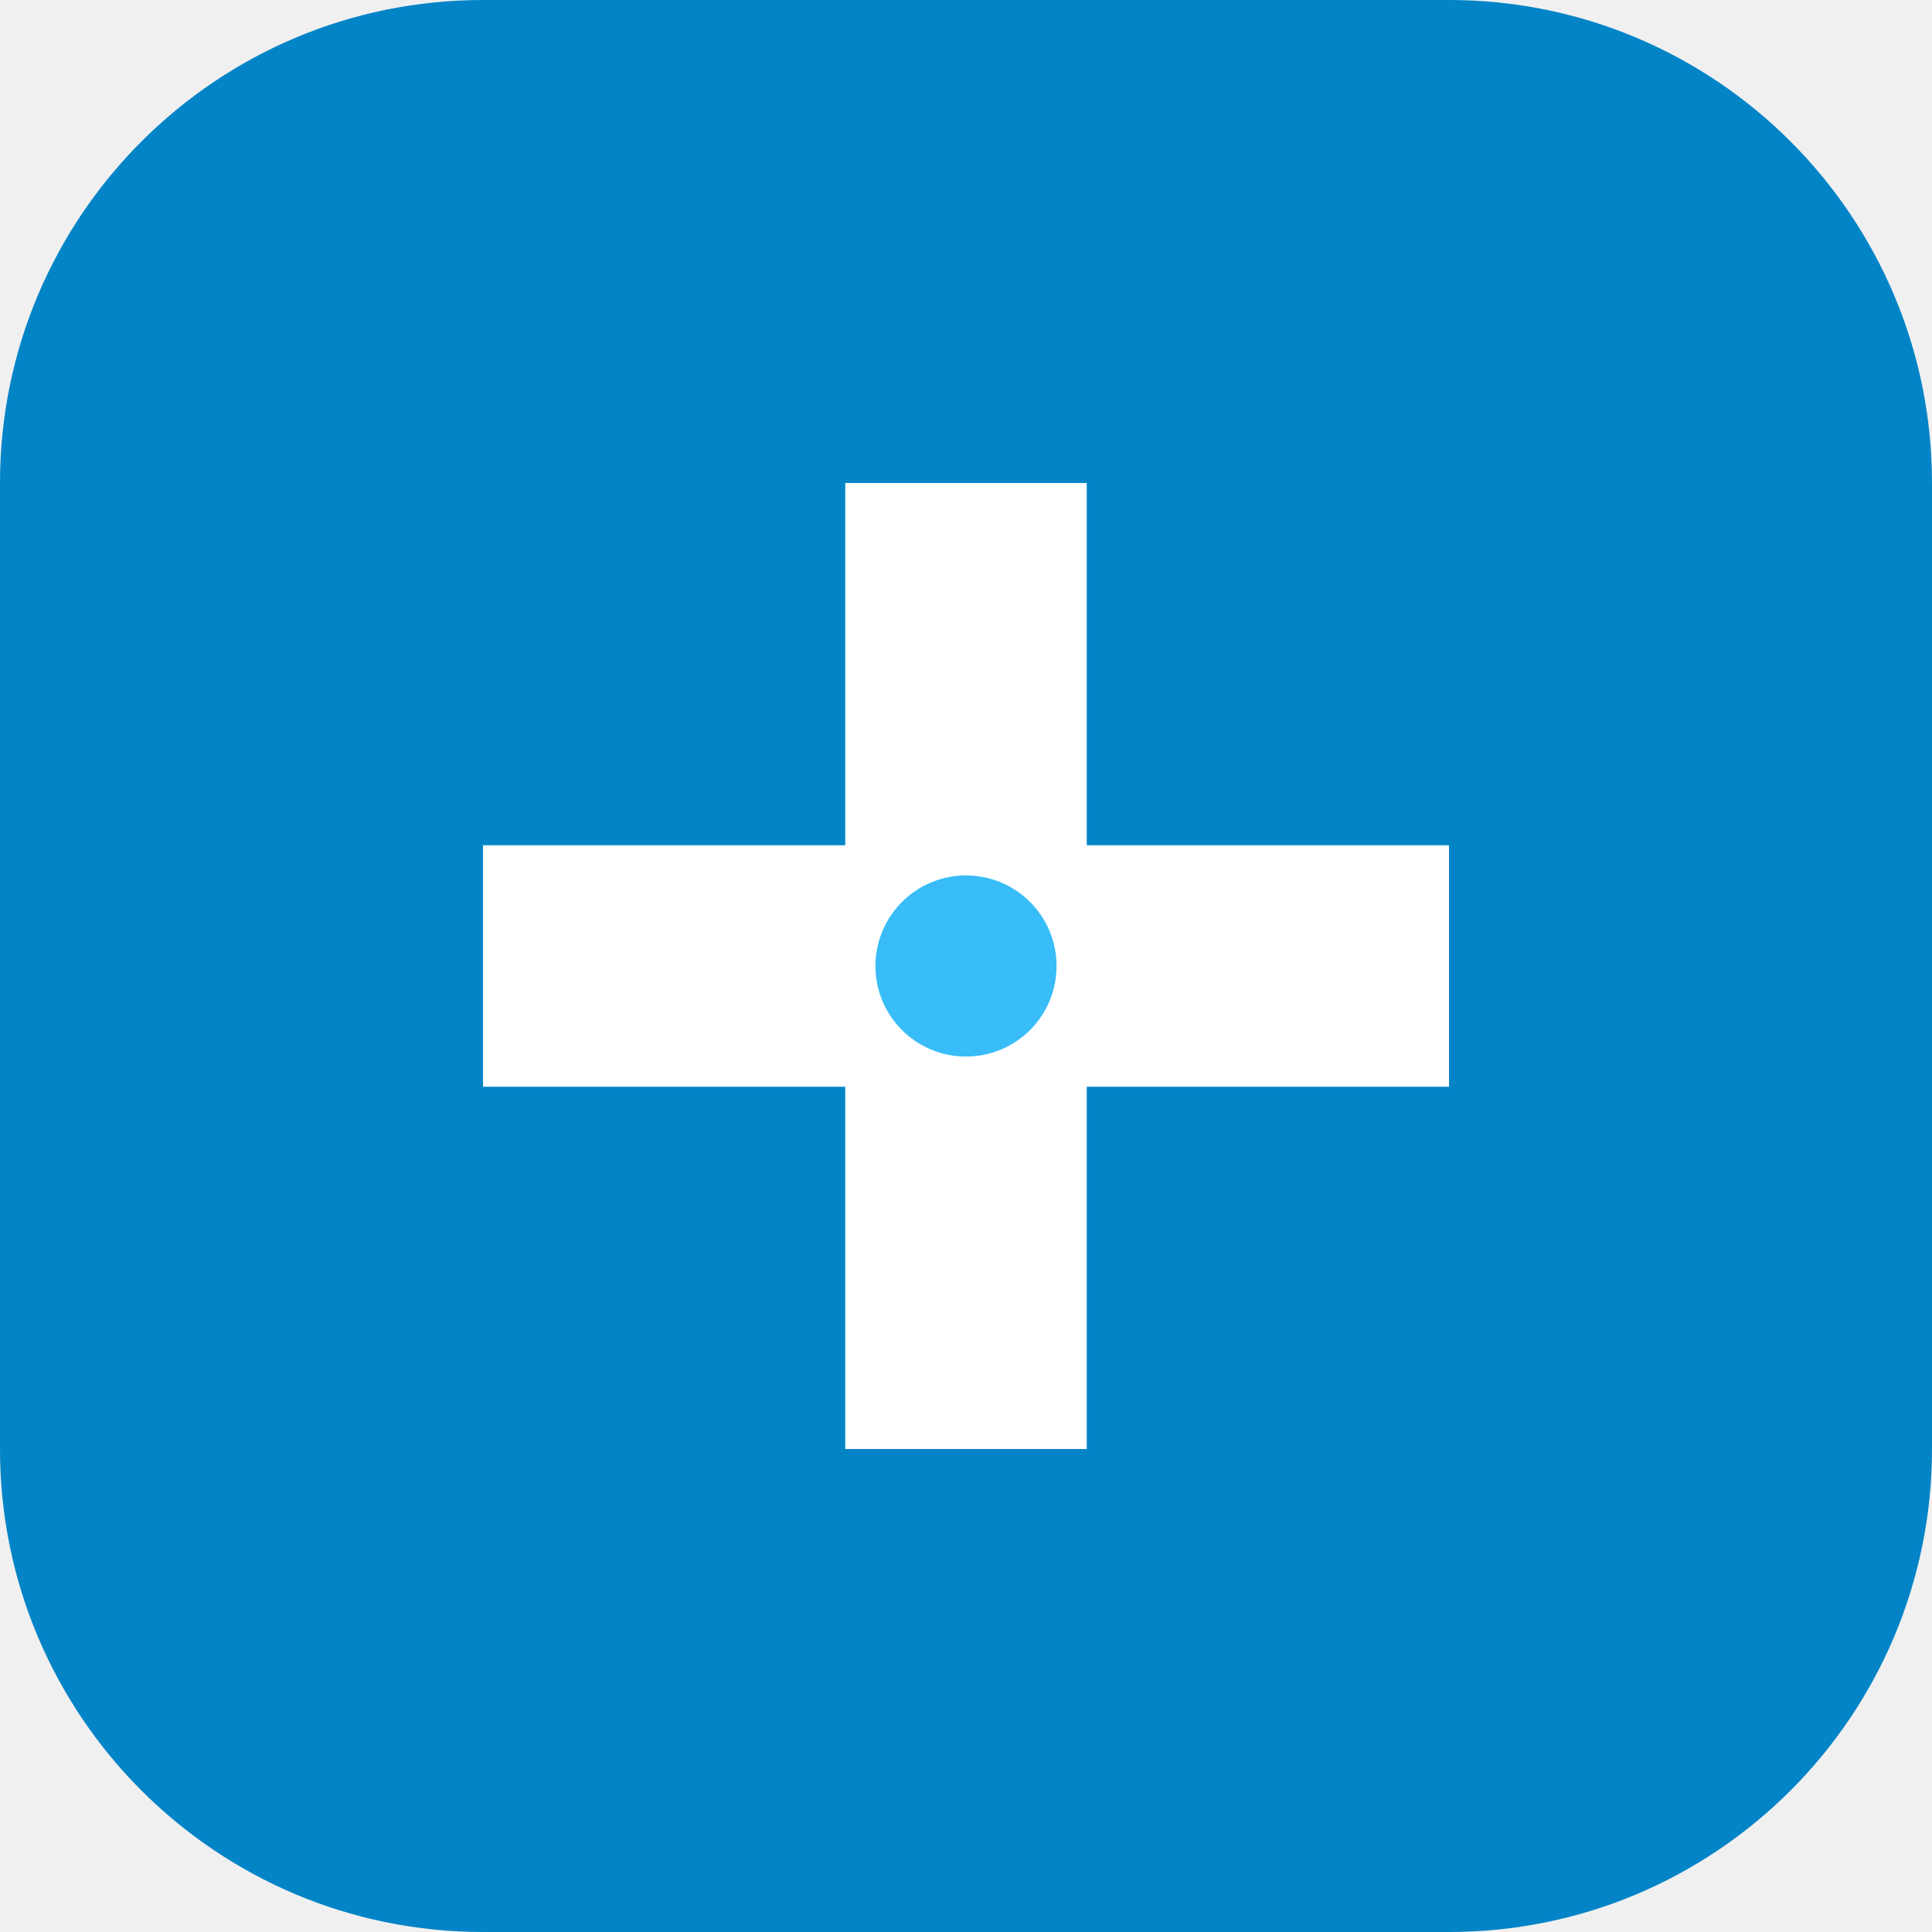
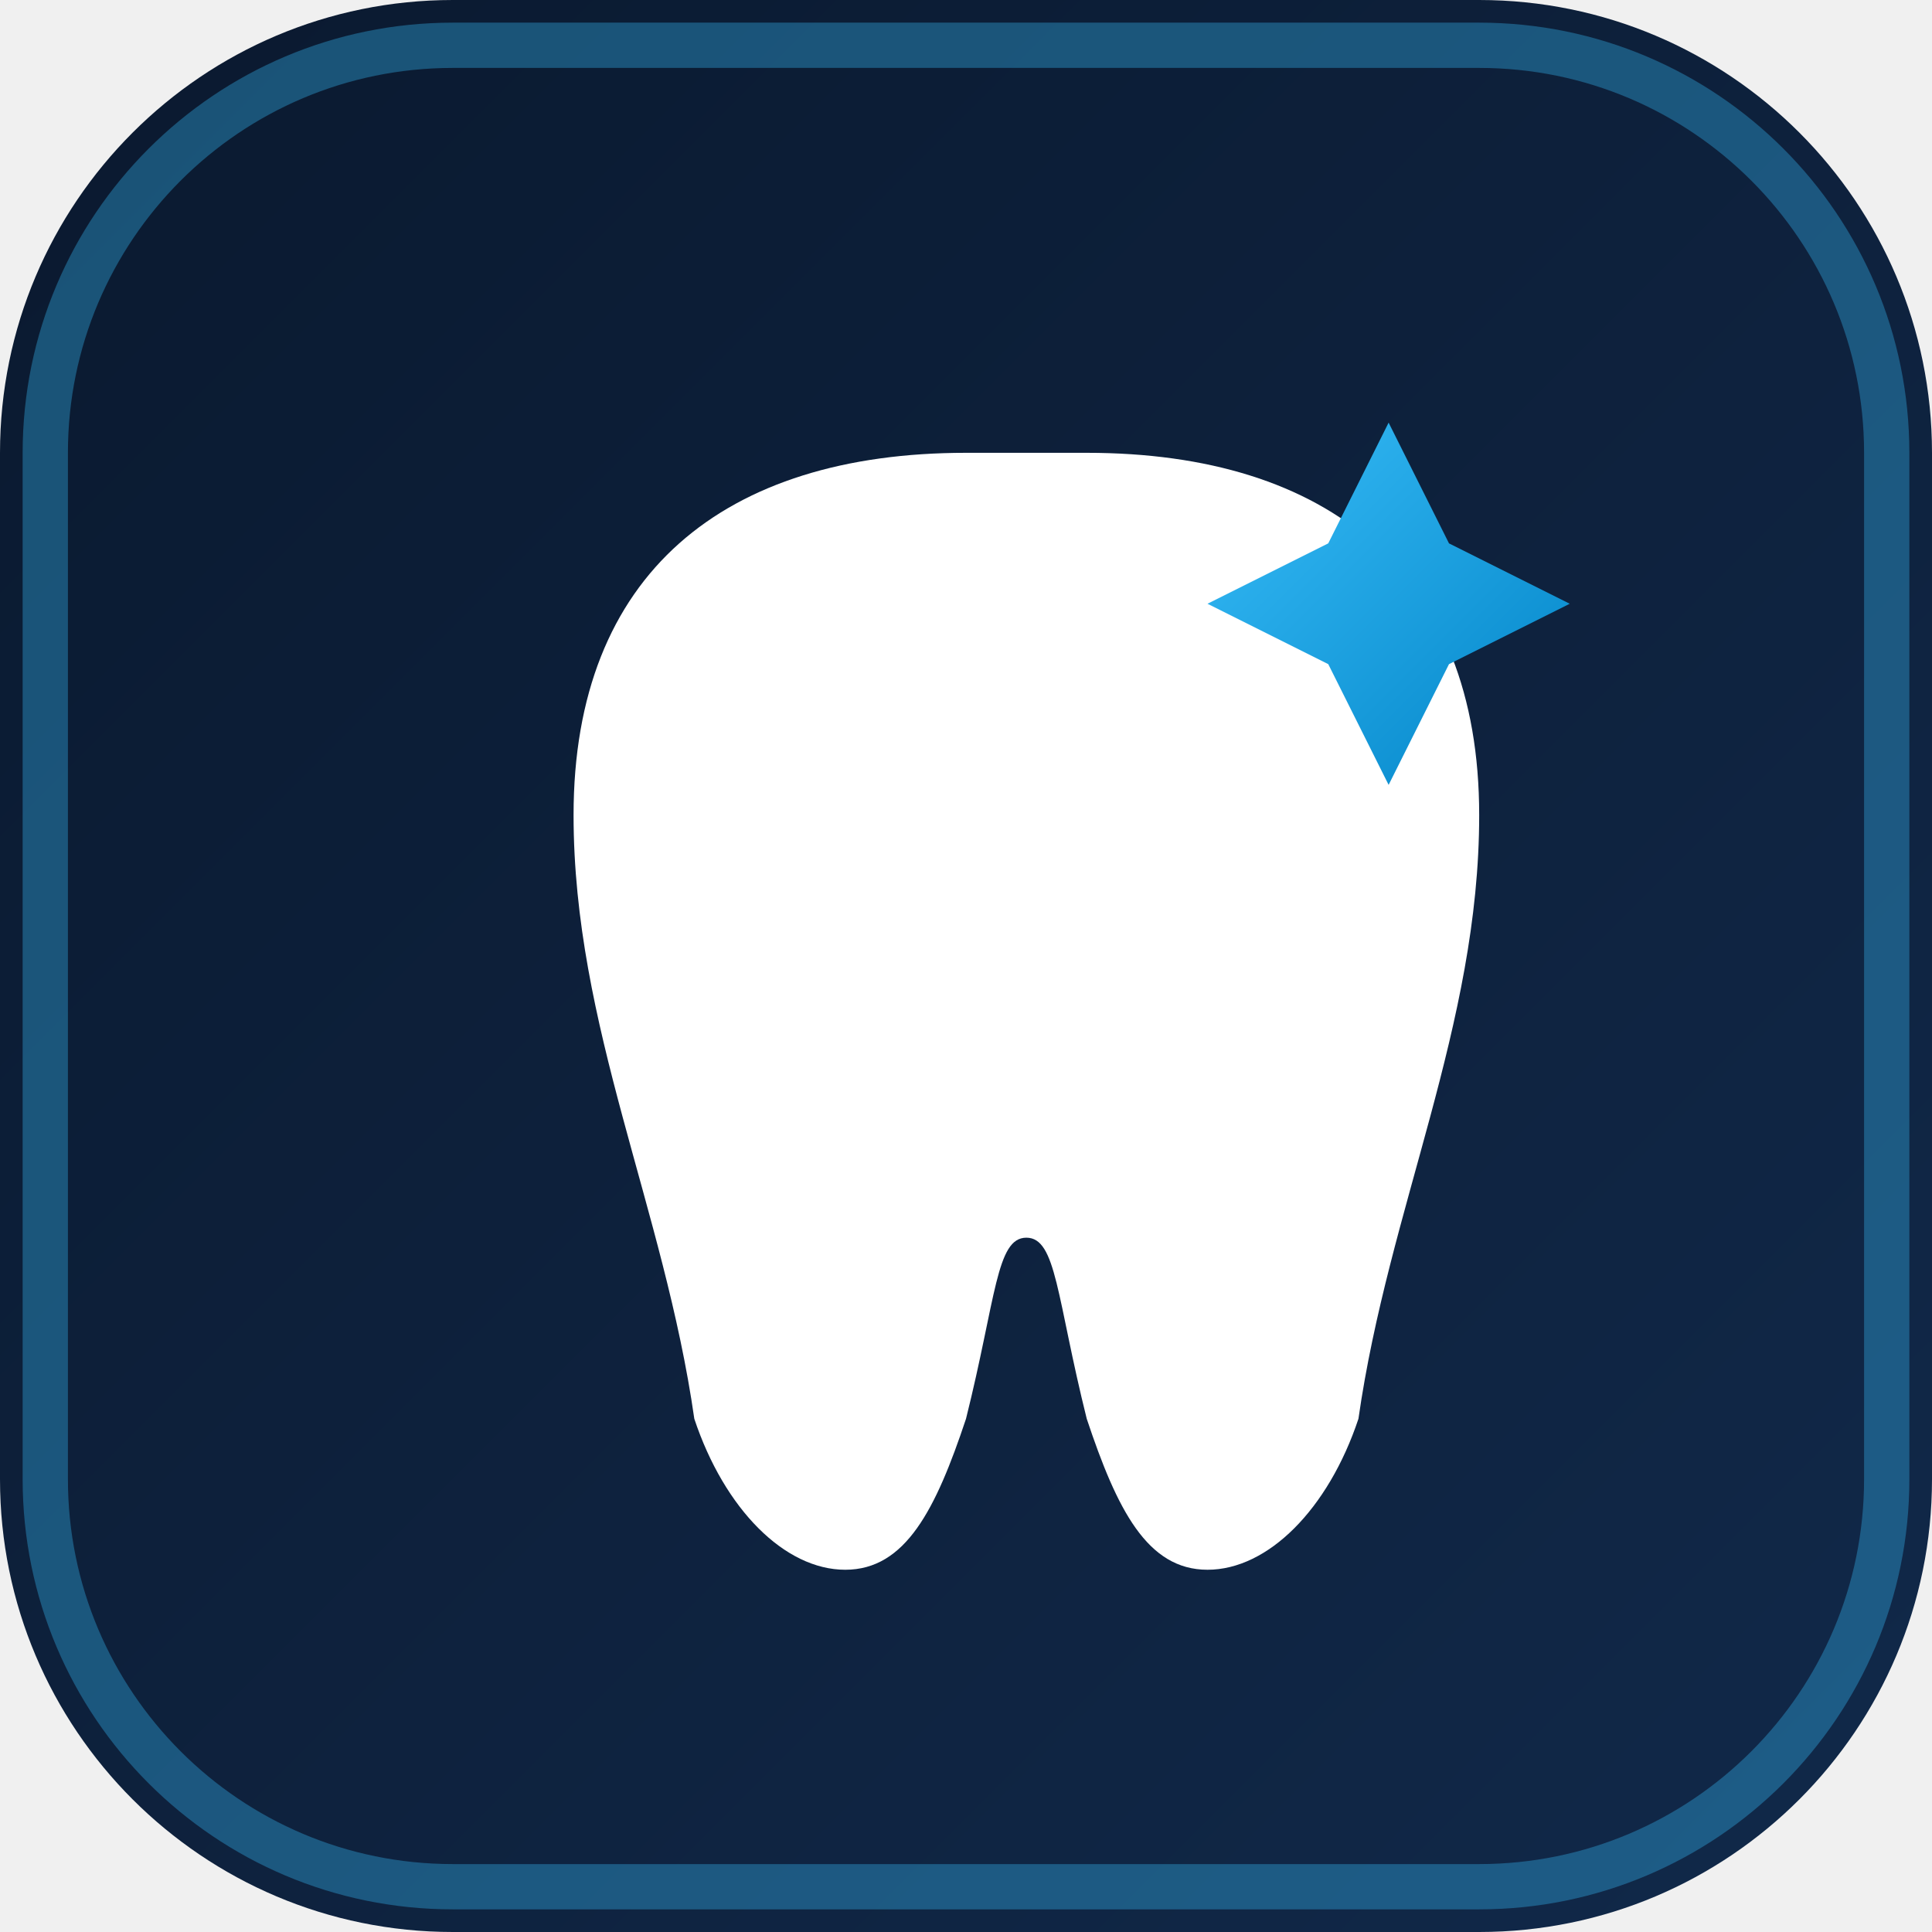
- <svg xmlns="http://www.w3.org/2000/svg" viewBox="0 0 32 32" fill="none">
-   <rect width="32" height="32" rx="8" fill="#0284c7" />
-   <path d="M14 8h4v6h6v4h-6v6h-4v-6H8v-4h6V8z" fill="#ffffff" />
-   <circle cx="16" cy="16" r="1.5" fill="#38bdf8" />
+ <svg xmlns="http://www.w3.org/2000/svg" viewBox="0 0 64 64" width="64" height="64">
+   <defs>
+     <linearGradient id="dentBg" x1="0%" y1="0%" x2="100%" y2="100%">
+       <stop offset="0%" stop-color="#0a192f" />
+       <stop offset="100%" stop-color="#11294a" />
+     </linearGradient>
+     <linearGradient id="dentCyan" x1="0%" y1="0%" x2="100%" y2="100%">
+       <stop offset="0%" stop-color="#38bdf8" />
+       <stop offset="100%" stop-color="#0284c7" />
+     </linearGradient>
+   </defs>
+   <rect width="64" height="64" rx="15" fill="url(#dentBg)" />
+   <rect x="1.5" y="1.5" width="61" height="61" rx="13.5" fill="none" stroke="rgba(56, 189, 248, 0.35)" stroke-width="1.5" />
+   <path d="M32 15 c-8 0 -13 4 -13 12 c0 7 3 13 4 20 c1 3 3 5 5 5 c2 0 3 -2 4 -5 c1 -4 1 -6 2 -6 s1 2 2 6 c1 3 2 5 4 5 c2 0 4 -2 5 -5 c1 -7 4 -13 4 -20 c0 -8 -5 -12 -13 -12 Z" fill="#ffffff" />
+   <polygon points="46,14 48,18 52,20 48,22 46,26 44,22 40,20 44,18" fill="url(#dentCyan)" />
</svg>
